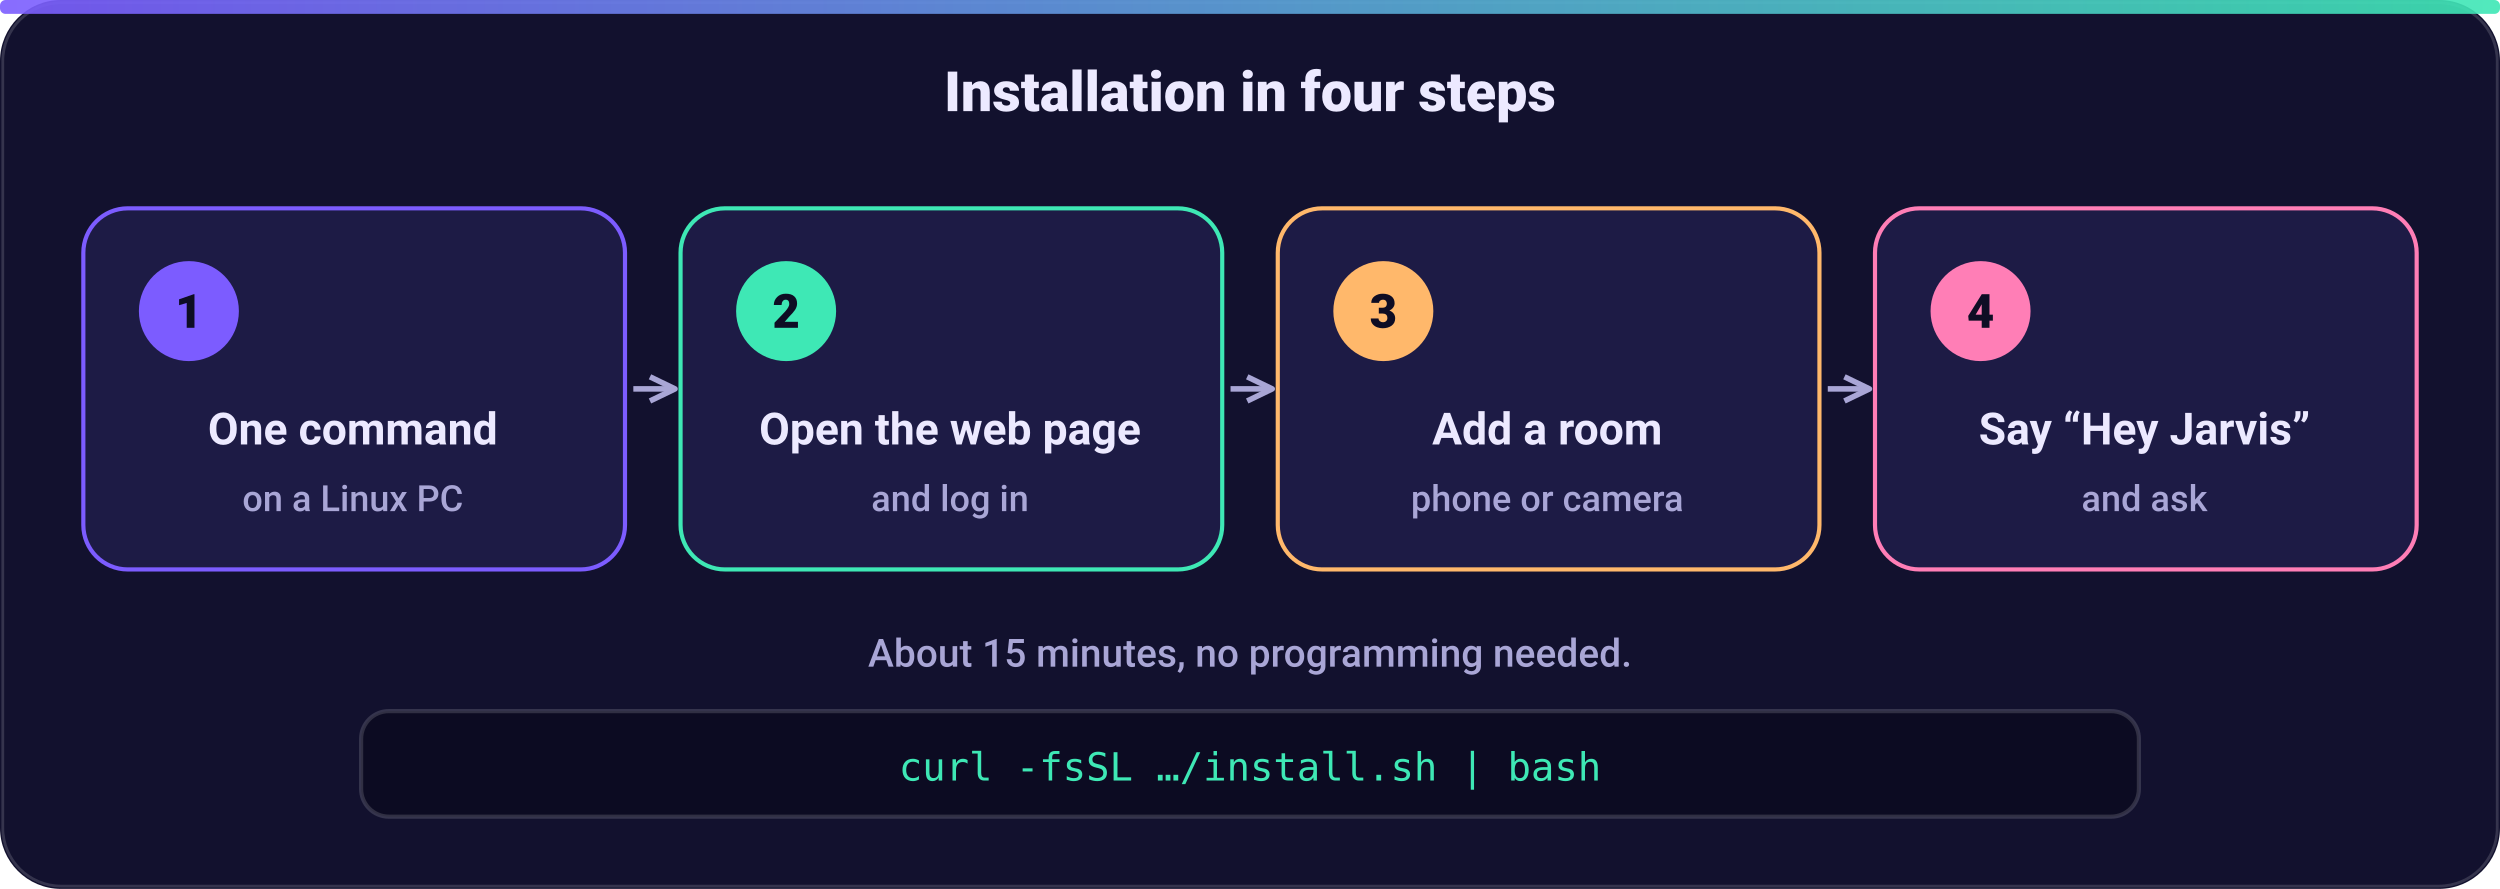
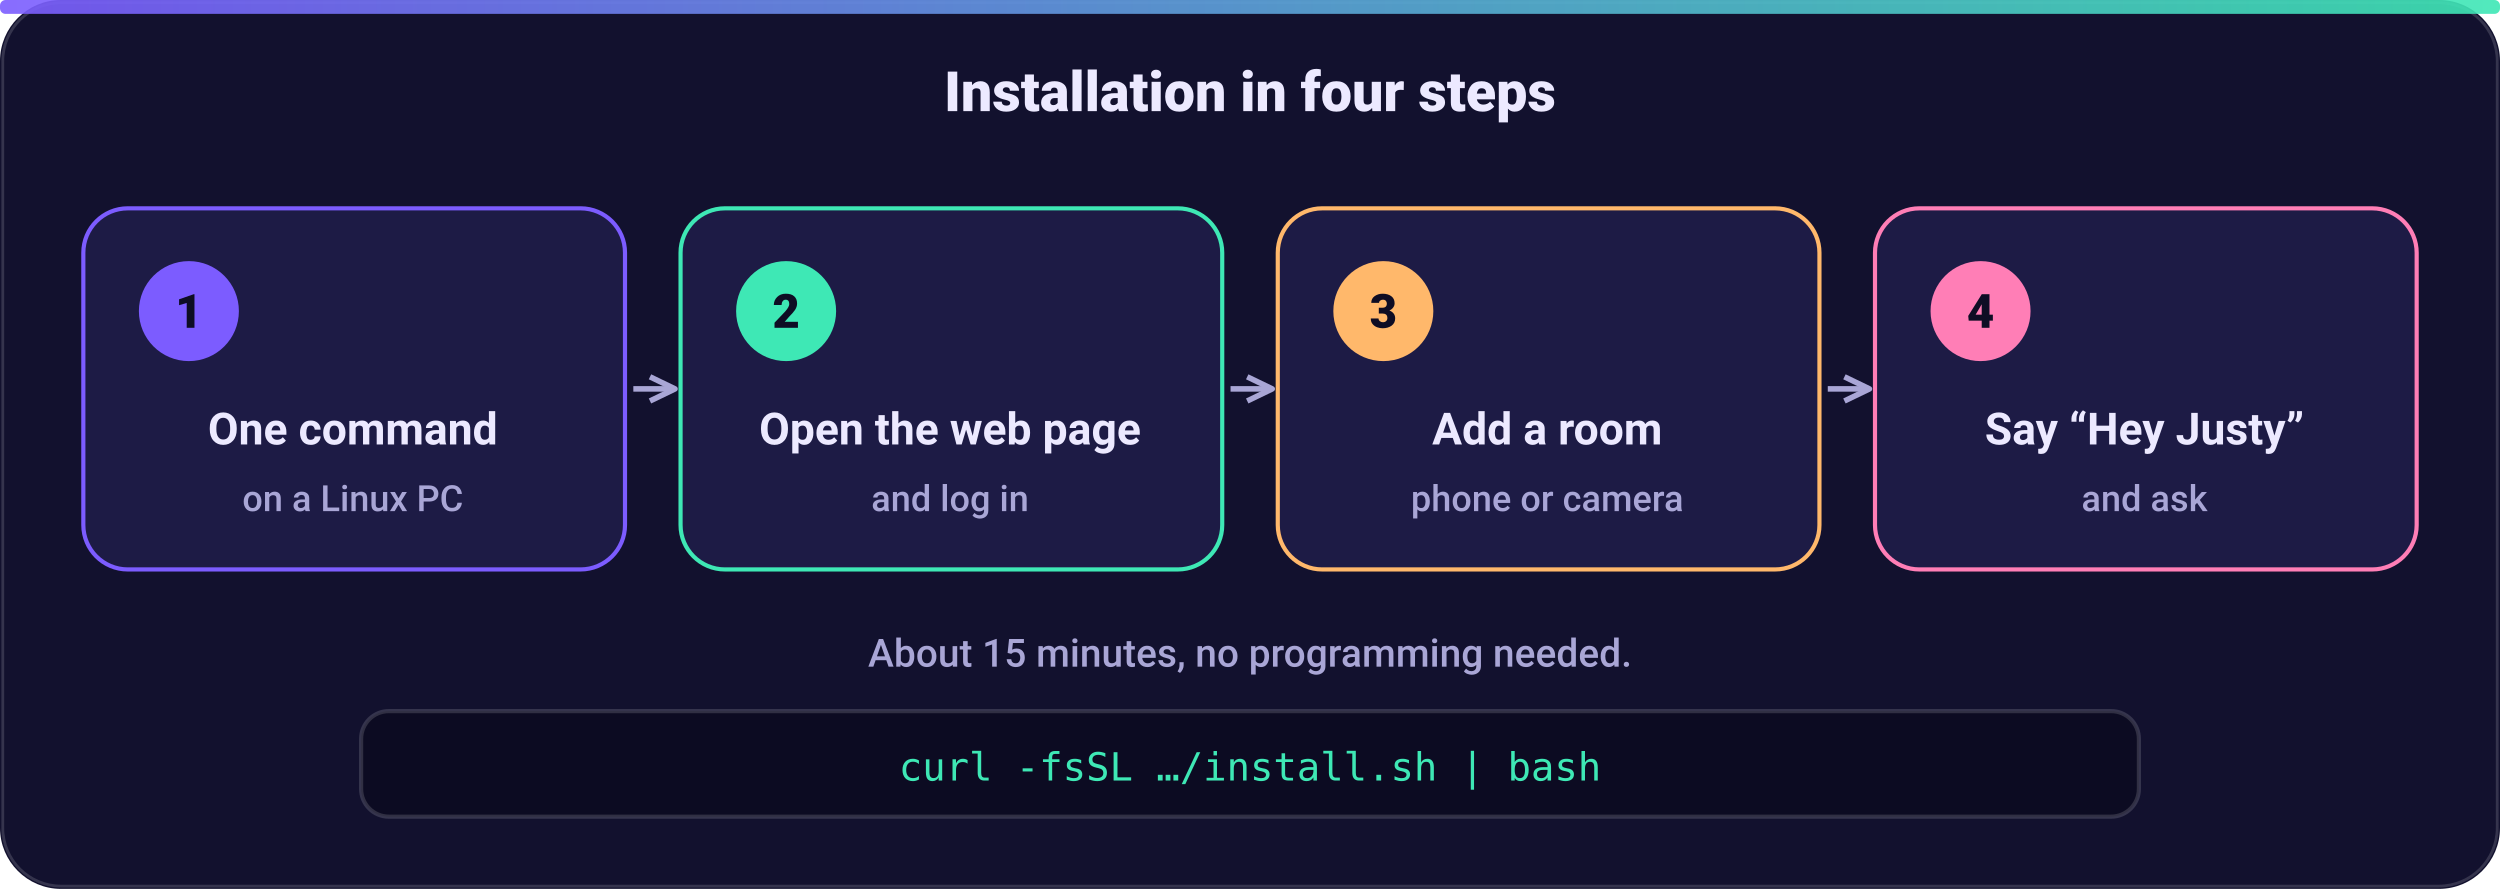
<svg xmlns="http://www.w3.org/2000/svg" viewBox="0 0 900 320" width="900" height="320" role="img" aria-label="Installation in four steps" font-family="ui-rounded, 'SF Pro Rounded', Nunito, system-ui, -apple-system, 'Segoe UI', Roboto, sans-serif">
  <defs>
    <linearGradient id="g" x1="0" x2="1">
      <stop offset="0" stop-color="#7c5cff" />
      <stop offset="1" stop-color="#3ee8b5" />
    </linearGradient>
  </defs>
  <rect width="900" height="320" rx="22" fill="#12112e" />
  <rect x="1" y="1" width="898" height="318" rx="21" fill="none" stroke="#ffffff26" />
  <rect x="0" y="0" width="900" height="5" rx="2" fill="url(#g)" opacity=".9" />
  <text x="450" y="40" fill="#ece9ff" font-size="20" font-weight="800" text-anchor="middle">Installation in four steps</text>
  <rect x="30" y="75" width="195" height="130" rx="16" fill="#1d1b45" stroke="#7c5cff" stroke-width="1.5" />
  <circle cx="68" cy="112" r="18" fill="#7c5cff" />
  <text x="68" y="118" fill="#0e0d24" font-size="17" font-weight="800" text-anchor="middle">1</text>
  <text x="127" y="160" fill="#ece9ff" font-size="16" font-weight="700" text-anchor="middle">One command</text>
  <text x="127" y="184" fill="#a9a6d6" font-size="13" font-weight="500" text-anchor="middle">on a Linux PC</text>
  <path d="M228 140 L243 140" stroke="#a9a6d6" stroke-width="2" fill="none" />
  <path d="M233.996 135.65 L243 140 L233.996 144.35" stroke="#a9a6d6" stroke-width="2" fill="none" stroke-linejoin="round" />
  <rect x="245" y="75" width="195" height="130" rx="16" fill="#1d1b45" stroke="#3ee8b5" stroke-width="1.5" />
  <circle cx="283" cy="112" r="18" fill="#3ee8b5" />
  <text x="283" y="118" fill="#0e0d24" font-size="17" font-weight="800" text-anchor="middle">2</text>
  <text x="342" y="160" fill="#ece9ff" font-size="16" font-weight="700" text-anchor="middle">Open the web page</text>
  <text x="342" y="184" fill="#a9a6d6" font-size="13" font-weight="500" text-anchor="middle">and log in</text>
  <path d="M443 140 L458 140" stroke="#a9a6d6" stroke-width="2" fill="none" />
  <path d="M448.996 135.65 L458 140 L448.996 144.35" stroke="#a9a6d6" stroke-width="2" fill="none" stroke-linejoin="round" />
  <rect x="460" y="75" width="195" height="130" rx="16" fill="#1d1b45" stroke="#ffb86b" stroke-width="1.5" />
  <circle cx="498" cy="112" r="18" fill="#ffb86b" />
  <text x="498" y="118" fill="#0e0d24" font-size="17" font-weight="800" text-anchor="middle">3</text>
  <text x="557" y="160" fill="#ece9ff" font-size="16" font-weight="700" text-anchor="middle">Add a room</text>
  <text x="557" y="184" fill="#a9a6d6" font-size="13" font-weight="500" text-anchor="middle">phone or camera</text>
  <path d="M658 140 L673 140" stroke="#a9a6d6" stroke-width="2" fill="none" />
  <path d="M663.996 135.65 L673 140 L663.996 144.35" stroke="#a9a6d6" stroke-width="2" fill="none" stroke-linejoin="round" />
  <rect x="675" y="75" width="195" height="130" rx="16" fill="#1d1b45" stroke="#ff7eb6" stroke-width="1.5" />
  <circle cx="713" cy="112" r="18" fill="#ff7eb6" />
  <text x="713" y="118" fill="#0e0d24" font-size="17" font-weight="800" text-anchor="middle">4</text>
-   <text x="772" y="160" fill="#ece9ff" font-size="16" font-weight="700" text-anchor="middle">Say “Hey Jarvis”</text>
+   <text x="772" y="160" fill="#ece9ff" font-size="16" font-weight="700" text-anchor="middle">Say “Hey Justy”</text>
  <text x="772" y="184" fill="#a9a6d6" font-size="13" font-weight="500" text-anchor="middle">and ask</text>
  <text x="450" y="240" fill="#a9a6d6" font-size="14" font-weight="500" text-anchor="middle">About 15 minutes, no programming needed.</text>
  <rect x="130" y="256" width="640" height="38" rx="10" fill="#0c0b22" stroke="#ffffff26" stroke-width="1.5" />
  <text x="450" y="281" fill="#3ee8b5" font-size="14" font-weight="500" text-anchor="middle" font-family="ui-monospace,SFMono-Regular,Menlo,monospace">curl -fsSL …/install.sh | bash</text>
</svg>
